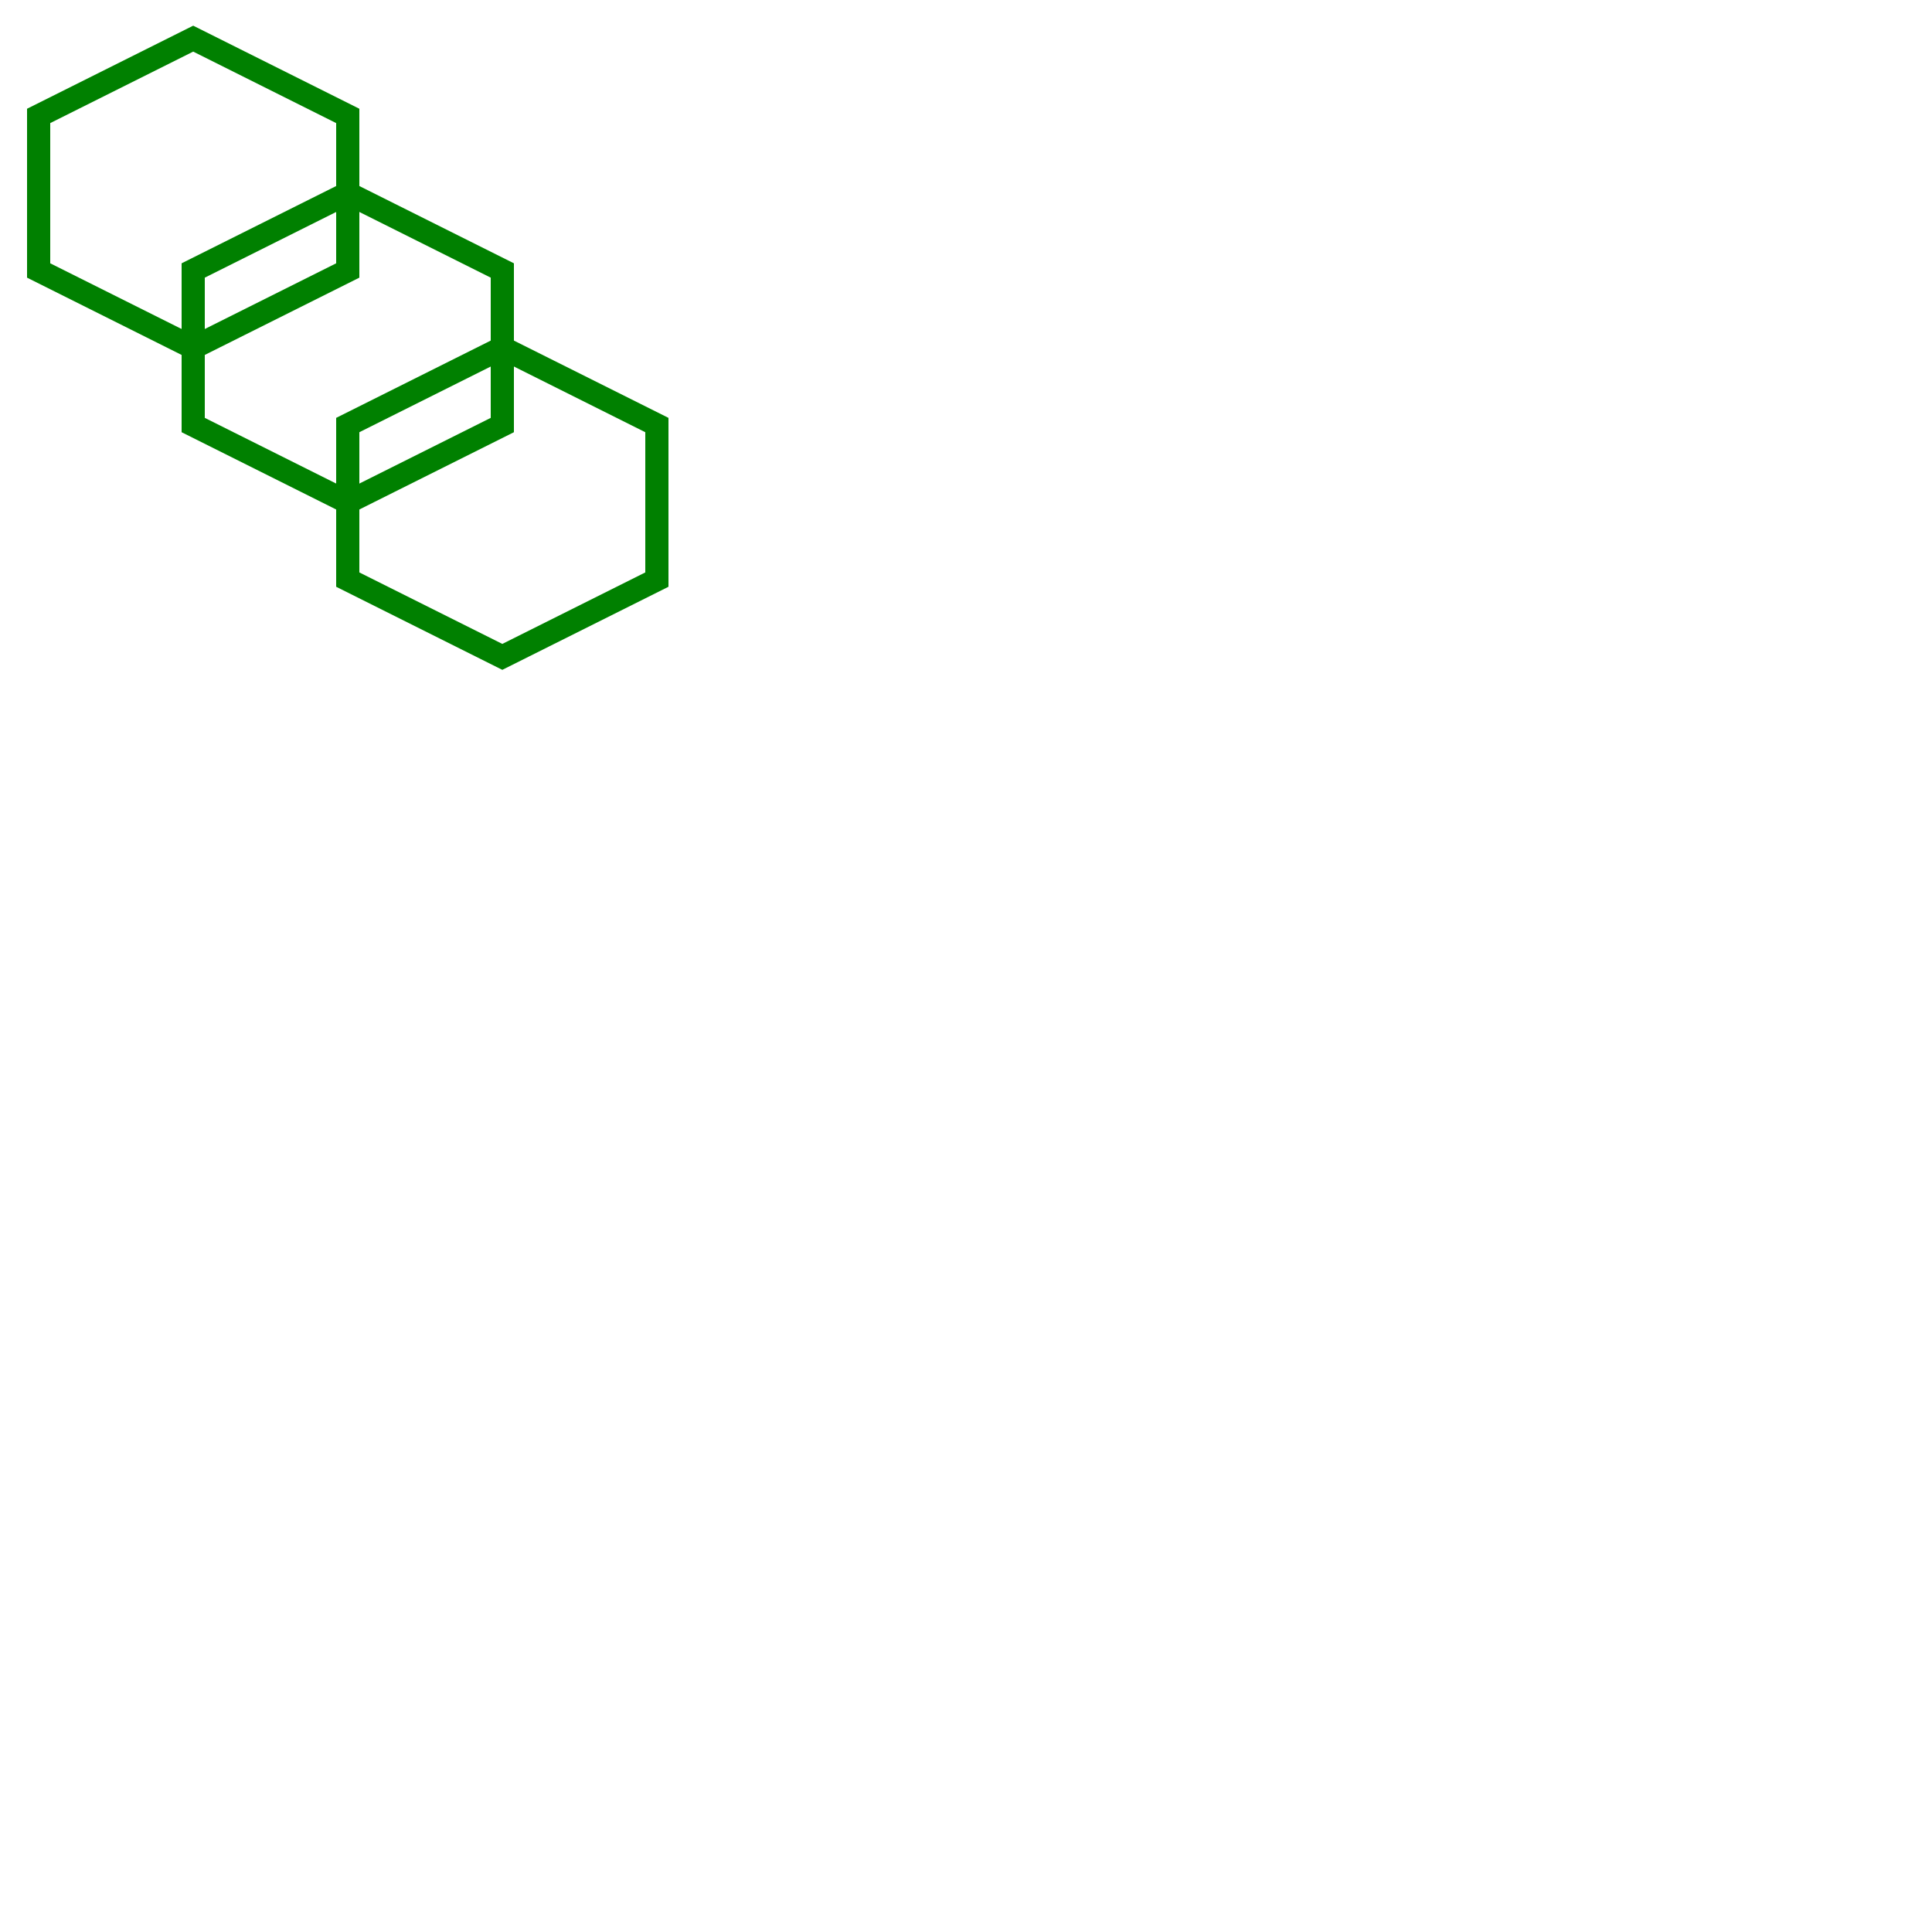
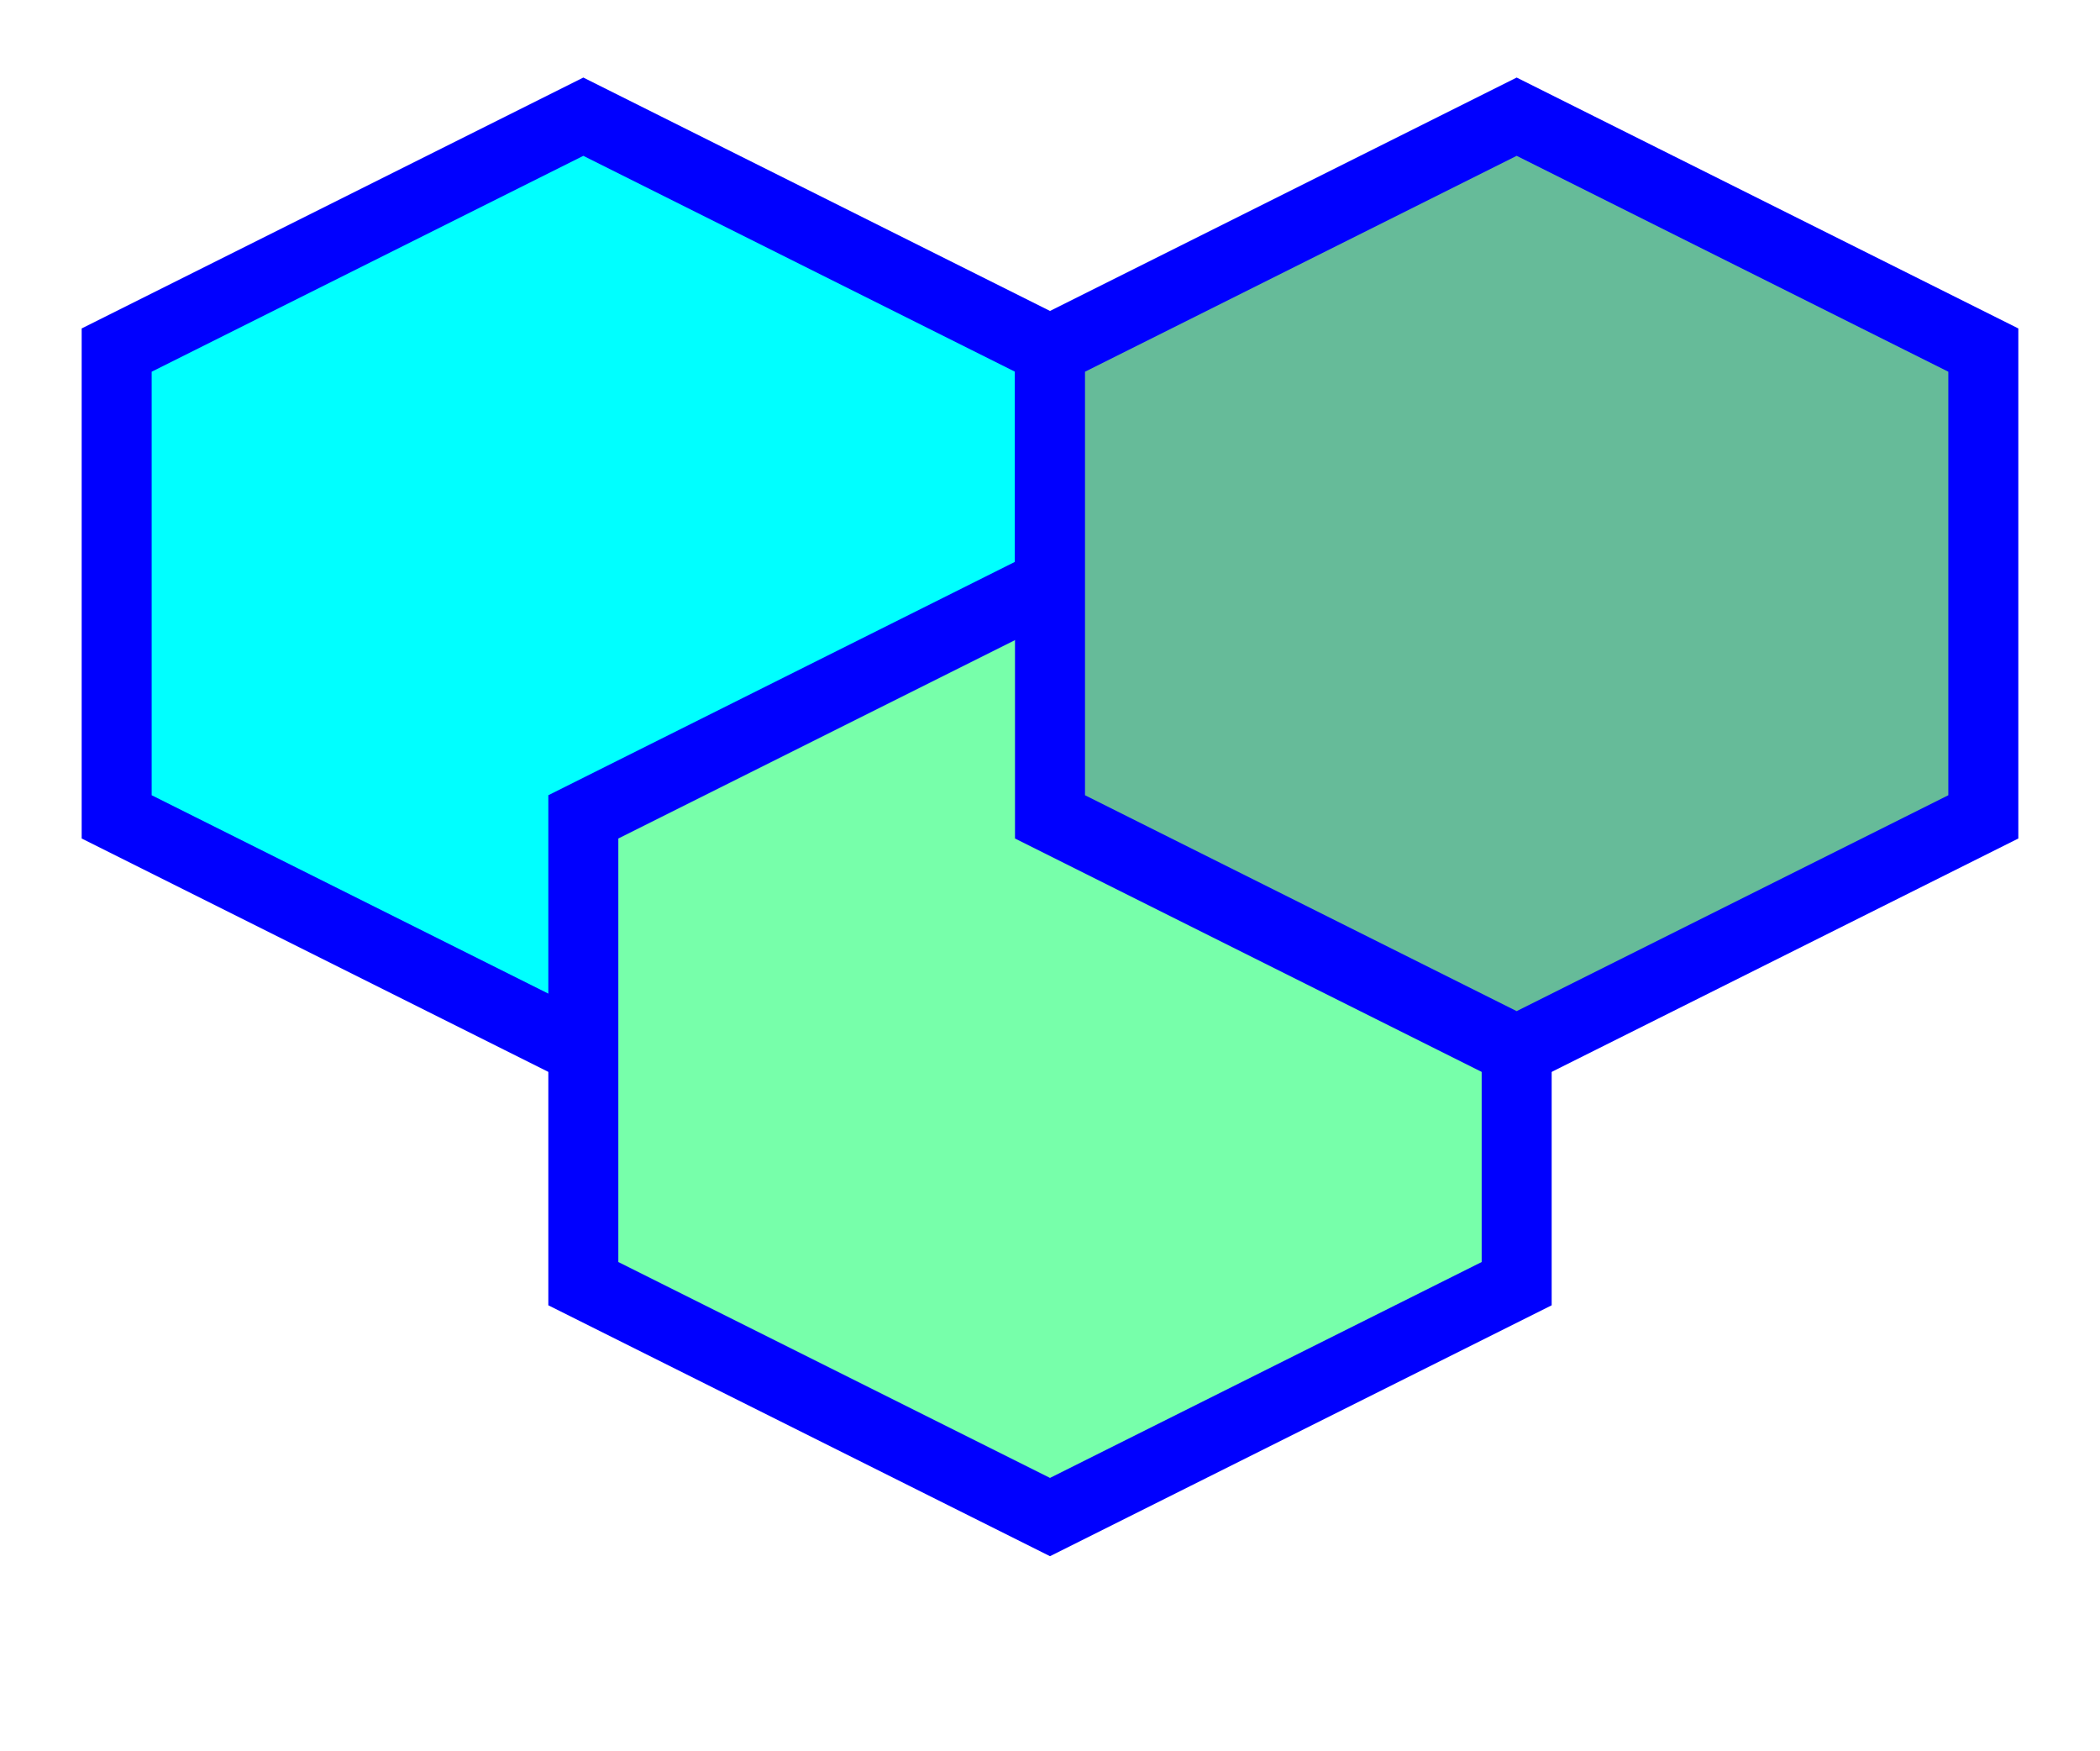
- <svg xmlns="http://www.w3.org/2000/svg" height="1000" width="1000">
-   <polygon points="100,20 180,60 180,140 100,180 20,140 20,60 " style="fill:none;stroke:green;stroke-width:12" />
-   <polygon points="180,100 260,140 260,220 180,260 100,220 100,140 " style="fill:none;stroke:green;stroke-width:12" />
-   <polygon points="260,180 340,220 340,300 260,340 180,300 180,220 " style="fill:none;stroke:green;stroke-width:12" />
+ <svg xmlns="http://www.w3.org/2000/svg" height="300" width="360">
+   <polygon points="100,20 180,60 180,140 100,180 20,140 20,60 " style="fill:cyan;stroke:blue;stroke-width:12" />
+   <polygon points="180,100 260,140 260,220 180,260 100,220 100,140 " style="fill:#77FFAA;stroke:blue;stroke-width:12" />
+   <polygon points="260,20 340,60 340,140 260,180 180,140 180,60 " style="fill:#66BB99;stroke:blue;stroke-width:12" />
</svg>
